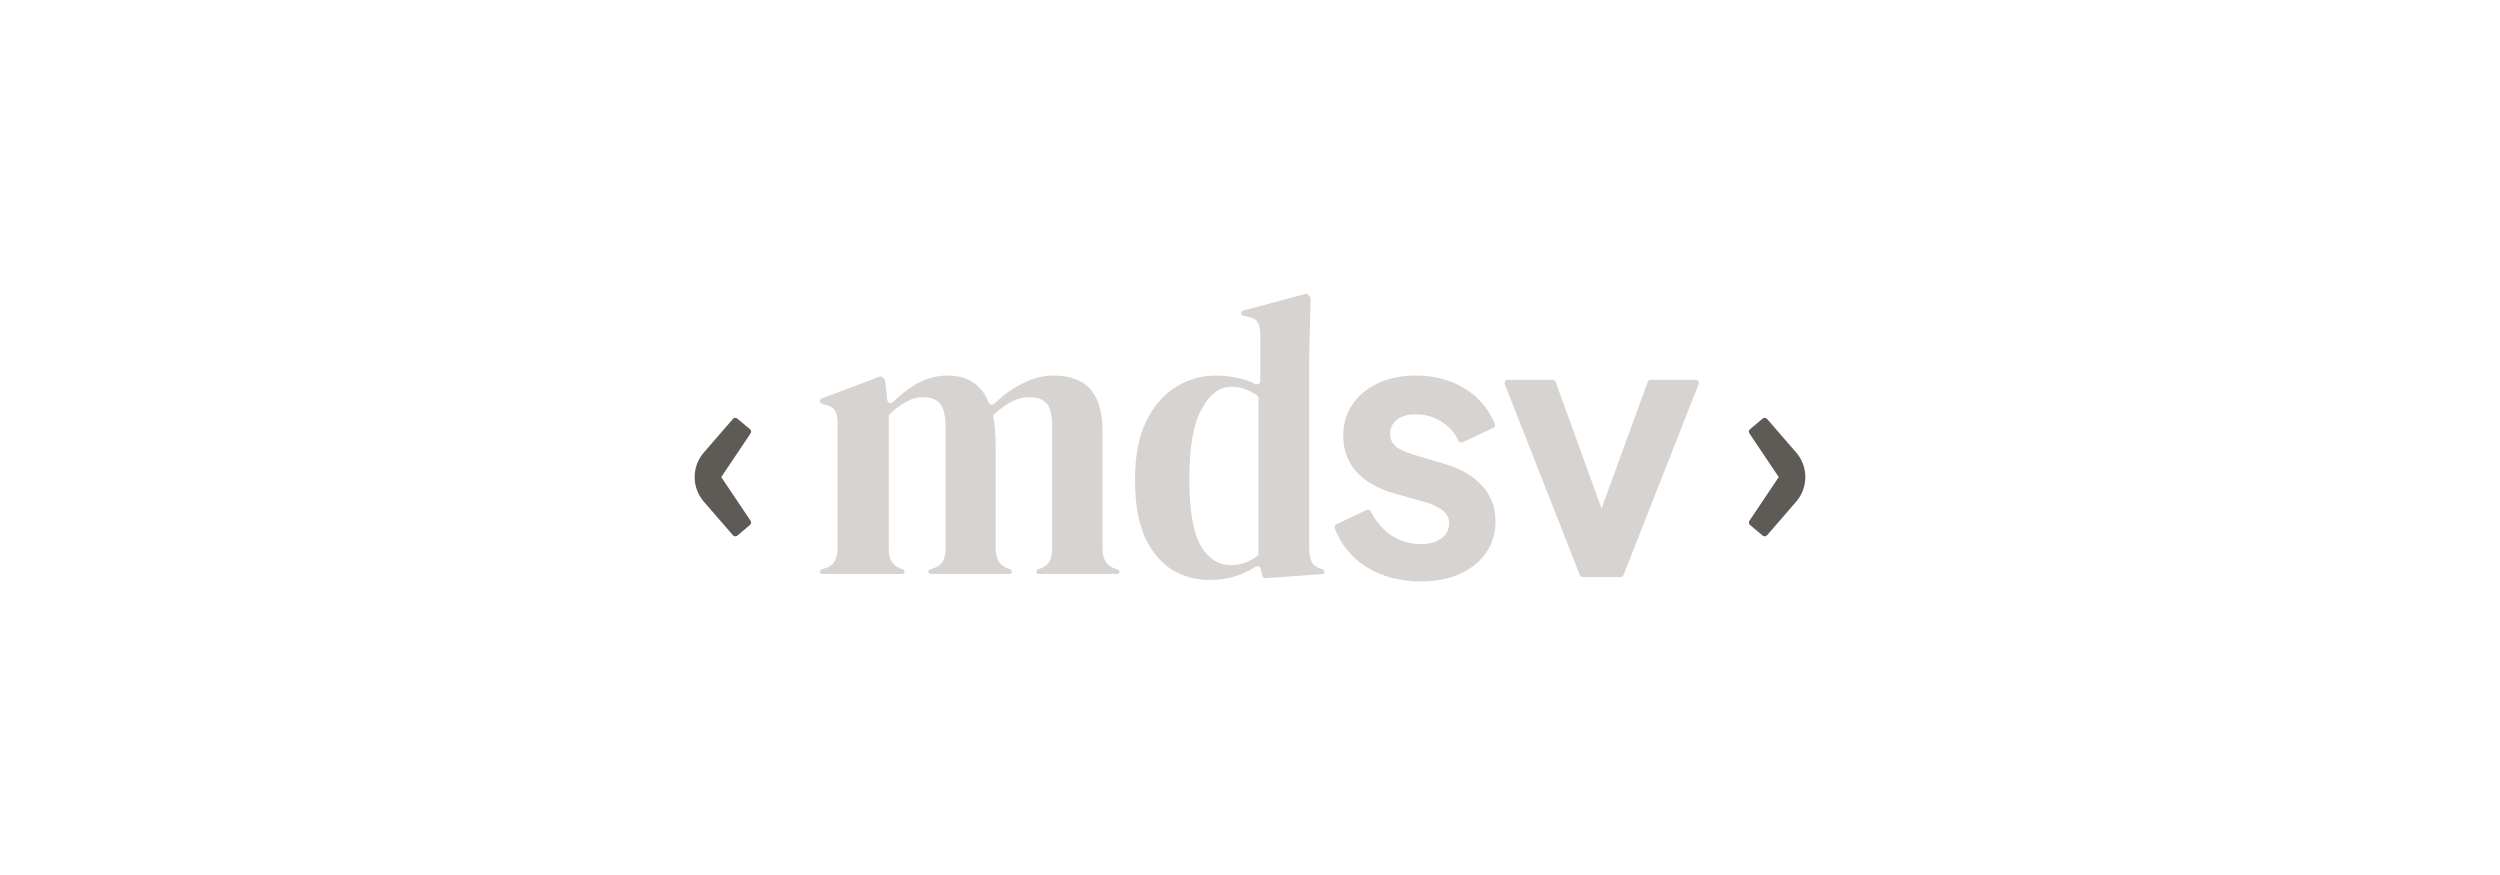
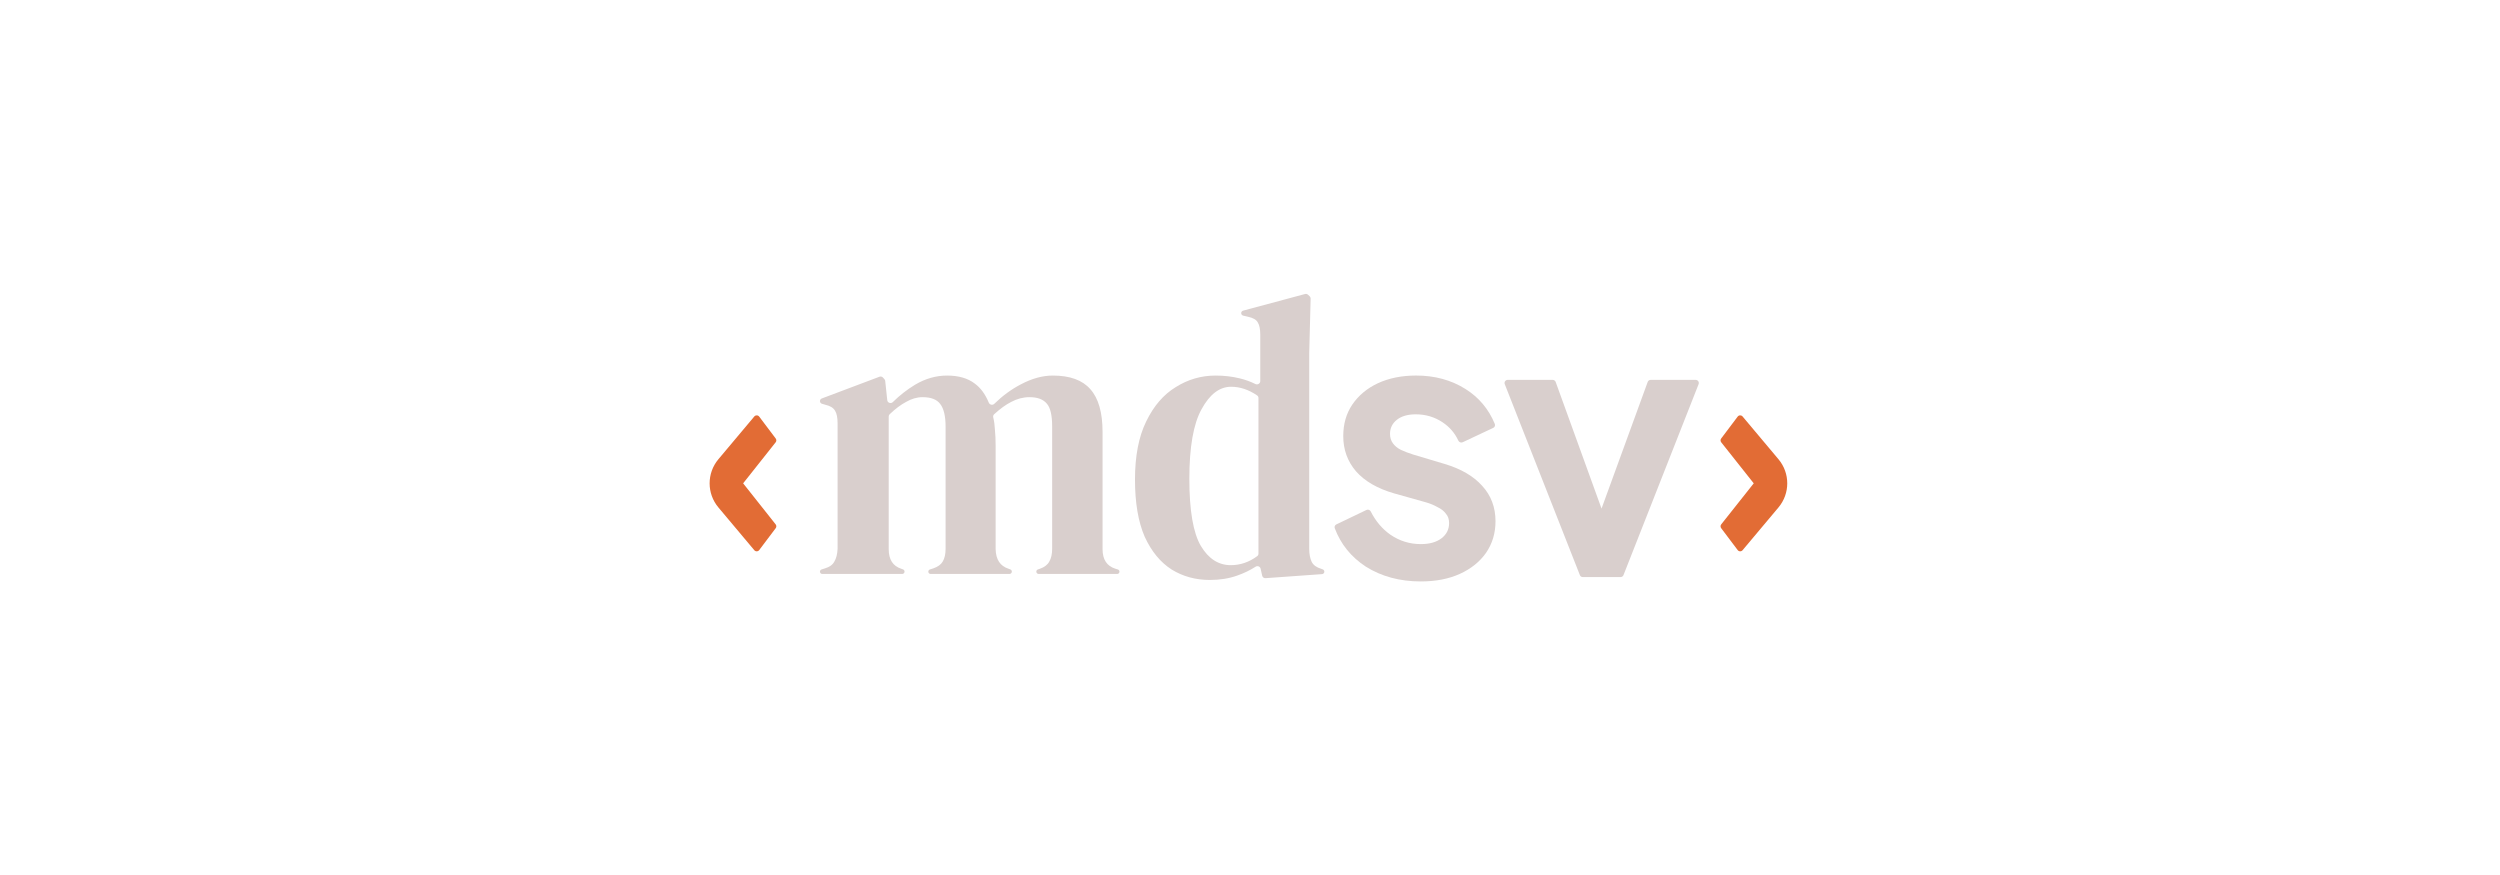
<svg xmlns="http://www.w3.org/2000/svg" width="800" height="280" viewBox="0 0 800 280" fill="none">
-   <path d="M387.157 185.588C382.626 185.588 378.556 184.479 374.946 182.26C371.337 179.956 368.457 176.457 366.306 171.764C364.233 166.985 363.196 160.884 363.196 153.46C363.196 145.951 364.386 139.764 366.767 134.9C369.148 129.951 372.297 126.281 376.213 123.892C380.13 121.417 384.393 120.18 389.001 120.18C391.689 120.18 394.261 120.479 396.719 121.076C398.531 121.516 400.196 122.119 401.716 122.884C402.417 123.237 403.285 122.749 403.285 121.964V107.124C403.285 105.332 403.017 104.009 402.479 103.156C402.018 102.303 400.981 101.705 399.369 101.364L397.813 101C397.442 100.913 397.18 100.582 397.18 100.201V100.201C397.18 99.83 397.429 99.505 397.787 99.409L417.618 94.082C417.947 93.993 418.299 94.079 418.551 94.308L419.075 94.784C419.29 94.98 419.409 95.259 419.402 95.55L418.953 113.012V175.604C418.953 177.311 419.221 178.719 419.759 179.828C420.297 180.852 421.295 181.577 422.754 182.004L423.278 182.198C423.586 182.312 423.791 182.606 423.791 182.936V182.936C423.791 183.348 423.472 183.691 423.06 183.72L404.95 185.015C404.457 185.05 404.012 184.719 403.903 184.237L403.392 181.966C403.233 181.261 402.4 180.949 401.793 181.342C400.031 182.48 398.071 183.426 395.913 184.18C393.301 185.119 390.383 185.588 387.157 185.588ZM393.839 180.852C396.912 180.852 399.741 179.884 402.327 177.947C402.571 177.764 402.709 177.474 402.709 177.169V127.348C402.709 127.026 402.556 126.723 402.29 126.542C399.581 124.69 396.802 123.764 393.954 123.764C390.268 123.764 387.119 126.153 384.508 130.932C381.897 135.625 380.591 143.049 380.591 153.204C380.591 163.359 381.82 170.527 384.277 174.708C386.735 178.804 389.922 180.852 393.839 180.852Z" fill="#D6D3D0" />
-   <path d="M263.124 183.668C262.716 183.668 262.385 183.337 262.385 182.929V182.929C262.385 182.607 262.594 182.322 262.901 182.224L263.998 181.876C265.457 181.449 266.455 180.724 266.993 179.7C267.607 178.676 267.953 177.311 268.03 175.604V135.54C268.03 133.663 267.761 132.297 267.223 131.444C266.686 130.505 265.649 129.865 264.113 129.524L263.022 129.201C262.644 129.089 262.385 128.742 262.385 128.348V128.348C262.385 127.977 262.614 127.646 262.961 127.515L281.445 120.549C281.831 120.404 282.266 120.51 282.541 120.816L283.019 121.347C283.16 121.504 283.248 121.701 283.27 121.911L283.921 128.06C284.013 128.921 285.091 129.277 285.706 128.667C287.848 126.545 290.212 124.698 292.798 123.124C296.1 121.161 299.518 120.18 303.051 120.18C306.737 120.18 309.694 121.033 311.921 122.74C313.8 124.108 315.297 126.145 316.411 128.85C316.699 129.55 317.623 129.756 318.165 129.228C320.824 126.633 323.658 124.556 326.667 122.996C330.199 121.119 333.617 120.18 336.919 120.18C342.372 120.18 346.366 121.631 348.9 124.532C351.511 127.433 352.817 131.999 352.817 138.228V175.732C352.817 179.06 354.199 181.151 356.964 182.004L357.71 182.23C358.02 182.324 358.231 182.609 358.231 182.933V182.933C358.231 183.339 357.902 183.668 357.497 183.668H332.364C331.953 183.668 331.62 183.335 331.62 182.924V182.924C331.62 182.604 331.825 182.32 332.129 182.218L332.772 182.004C334.231 181.492 335.23 180.724 335.767 179.7C336.382 178.676 336.689 177.311 336.689 175.604V136.436C336.689 132.852 336.113 130.42 334.961 129.14C333.809 127.775 331.966 127.092 329.431 127.092C327.435 127.092 325.476 127.604 323.556 128.628C321.845 129.5 320.033 130.813 318.123 132.568C317.849 132.819 317.746 133.203 317.834 133.564C318.127 134.768 318.306 136.067 318.372 137.46C318.526 139.081 318.603 140.788 318.603 142.58V175.732C318.679 179.06 320.062 181.151 322.75 182.004L323.294 182.206C323.59 182.315 323.787 182.598 323.787 182.913V182.913C323.787 183.33 323.449 183.668 323.032 183.668H297.799C297.391 183.668 297.06 183.337 297.06 182.929V182.929C297.06 182.607 297.269 182.322 297.576 182.224L298.673 181.876C300.132 181.364 301.131 180.639 301.668 179.7C302.283 178.676 302.59 177.311 302.59 175.604V136.564C302.59 133.151 302.014 130.719 300.862 129.268C299.787 127.817 297.905 127.092 295.217 127.092C293.451 127.092 291.684 127.604 289.918 128.628C288.244 129.517 286.502 130.828 284.691 132.559C284.496 132.745 284.388 133.004 284.388 133.273V175.732C284.388 179.06 285.732 181.151 288.42 182.004L288.964 182.206C289.26 182.315 289.457 182.598 289.457 182.913V182.913C289.457 183.33 289.119 183.668 288.702 183.668H263.124Z" fill="#D6D3D0" />
-   <path d="M506.491 184.668C506.08 184.668 505.711 184.417 505.561 184.034L481.523 122.93C481.265 122.274 481.749 121.564 482.454 121.564H496.873C497.294 121.564 497.67 121.828 497.813 122.223L515.069 169.871C515.305 170.523 514.822 171.212 514.128 171.212H510.835C510.141 171.212 509.658 170.522 509.895 169.87L527.262 122.222C527.406 121.827 527.782 121.564 528.202 121.564H542.622C543.327 121.564 543.811 122.274 543.553 122.93L519.515 184.034C519.365 184.417 518.996 184.668 518.585 184.668H506.491Z" fill="#D6D3D0" />
-   <path d="M454.665 186.06C447.937 186.06 442.06 184.475 437.033 181.304C432.337 178.222 429.033 174.131 427.122 169.031C426.945 168.557 427.168 168.032 427.623 167.813L437.274 163.185C437.779 162.943 438.382 163.163 438.635 163.663C440.215 166.784 442.311 169.262 444.921 171.096C447.86 173.107 451.108 174.112 454.665 174.112C457.449 174.112 459.653 173.493 461.277 172.256C462.901 171.019 463.713 169.395 463.713 167.384C463.713 166.147 463.365 165.141 462.669 164.368C462.05 163.517 461.161 162.821 460.001 162.28C458.918 161.661 457.72 161.159 456.405 160.772L446.081 157.872C440.745 156.325 436.685 153.967 433.901 150.796C431.194 147.625 429.841 143.875 429.841 139.544C429.841 135.677 430.808 132.313 432.741 129.452C434.752 126.513 437.497 124.232 440.977 122.608C444.534 120.984 448.594 120.172 453.157 120.172C459.112 120.172 464.37 121.603 468.933 124.464C473.241 127.165 476.377 130.901 478.341 135.67C478.539 136.152 478.314 136.698 477.843 136.92L468.055 141.52C467.528 141.768 466.904 141.512 466.659 140.983C465.551 138.584 463.873 136.635 461.625 135.136C459.073 133.435 456.212 132.584 453.041 132.584C450.489 132.584 448.478 133.164 447.009 134.324C445.54 135.484 444.805 136.992 444.805 138.848C444.805 140.008 445.114 141.013 445.733 141.864C446.352 142.715 447.202 143.411 448.285 143.952C449.445 144.493 450.76 144.996 452.229 145.46L462.321 148.476C467.502 150.023 471.485 152.343 474.269 155.436C477.13 158.529 478.561 162.319 478.561 166.804C478.561 170.593 477.556 173.957 475.545 176.896C473.534 179.757 470.75 182 467.193 183.624C463.636 185.248 459.46 186.06 454.665 186.06Z" fill="#D6D3D0" />
-   <path fill-rule="evenodd" clip-rule="evenodd" d="M230.805 152.668L240.19 166.657C240.474 167.08 240.393 167.65 240.003 167.979L235.94 171.395C235.522 171.747 234.899 171.697 234.541 171.284L225.219 160.526C221.312 156.016 221.312 149.32 225.219 144.81L234.541 134.052C234.899 133.639 235.522 133.589 235.94 133.941L240.003 137.357C240.393 137.686 240.474 138.256 240.19 138.679L230.805 152.668Z" fill="#5E5B57" />
-   <path fill-rule="evenodd" clip-rule="evenodd" d="M569.195 152.668L559.811 166.657C559.526 167.08 559.607 167.65 559.997 167.979L564.06 171.395C564.478 171.747 565.101 171.697 565.459 171.284L574.781 160.526C578.688 156.016 578.688 149.32 574.781 144.81L565.459 134.052C565.101 133.639 564.478 133.589 564.06 133.941L559.997 137.357C559.607 137.686 559.526 138.256 559.811 138.679L569.195 152.668Z" fill="#5E5B57" />
+   <path d="M387.157 185.588C382.626 185.588 378.556 184.479 374.946 182.26C371.337 179.956 368.457 176.457 366.306 171.764C364.233 166.985 363.196 160.884 363.196 153.46C363.196 145.951 364.386 139.764 366.767 134.9C369.148 129.951 372.297 126.281 376.213 123.892C380.13 121.417 384.393 120.18 389.001 120.18C391.689 120.18 394.261 120.479 396.719 121.076C398.531 121.516 400.196 122.119 401.716 122.884C402.417 123.237 403.285 122.749 403.285 121.964V107.124C403.285 105.332 403.017 104.009 402.479 103.156C402.018 102.303 400.981 101.705 399.369 101.364L397.813 101C397.442 100.913 397.18 100.582 397.18 100.201V100.201C397.18 99.83 397.429 99.505 397.787 99.409L417.618 94.082C417.947 93.993 418.299 94.079 418.551 94.308L419.075 94.784C419.29 94.98 419.409 95.259 419.402 95.55L418.953 113.012V175.604C418.953 177.311 419.221 178.719 419.759 179.828C420.297 180.852 421.295 181.577 422.754 182.004L423.278 182.198C423.586 182.312 423.791 182.606 423.791 182.936V182.936C423.791 183.348 423.472 183.691 423.06 183.72L404.95 185.015C404.457 185.05 404.012 184.719 403.903 184.237L403.392 181.966C403.233 181.261 402.4 180.949 401.793 181.342C400.031 182.48 398.071 183.426 395.913 184.18C393.301 185.119 390.383 185.588 387.157 185.588ZM393.839 180.852C396.912 180.852 399.741 179.884 402.327 177.947C402.571 177.764 402.709 177.474 402.709 177.169V127.348C402.709 127.026 402.556 126.723 402.29 126.542C399.581 124.69 396.802 123.764 393.954 123.764C390.268 123.764 387.119 126.153 384.508 130.932C381.897 135.625 380.591 143.049 380.591 153.204C380.591 163.359 381.82 170.527 384.277 174.708C386.735 178.804 389.922 180.852 393.839 180.852Z" fill="#D9CFCD" />
+   <path d="M263.124 183.668C262.716 183.668 262.385 183.337 262.385 182.929V182.929C262.385 182.607 262.594 182.322 262.901 182.224L263.998 181.876C265.457 181.449 266.455 180.724 266.993 179.7C267.607 178.676 267.953 177.311 268.03 175.604V135.54C268.03 133.663 267.761 132.297 267.223 131.444C266.686 130.505 265.649 129.865 264.113 129.524L263.022 129.201C262.644 129.089 262.385 128.742 262.385 128.348V128.348C262.385 127.977 262.614 127.646 262.961 127.515L281.445 120.549C281.831 120.404 282.266 120.51 282.541 120.816L283.019 121.347C283.16 121.504 283.248 121.701 283.27 121.911L283.921 128.06C284.013 128.921 285.091 129.277 285.706 128.667C287.848 126.545 290.212 124.698 292.798 123.124C296.1 121.161 299.518 120.18 303.051 120.18C306.737 120.18 309.694 121.033 311.921 122.74C313.8 124.108 315.297 126.145 316.411 128.85C316.699 129.55 317.623 129.756 318.165 129.228C320.824 126.633 323.658 124.556 326.667 122.996C330.199 121.119 333.617 120.18 336.919 120.18C342.372 120.18 346.366 121.631 348.9 124.532C351.511 127.433 352.817 131.999 352.817 138.228V175.732C352.817 179.06 354.199 181.151 356.964 182.004L357.71 182.23C358.02 182.324 358.231 182.609 358.231 182.933V182.933C358.231 183.339 357.902 183.668 357.497 183.668H332.364C331.953 183.668 331.62 183.335 331.62 182.924V182.924C331.62 182.604 331.825 182.32 332.129 182.218L332.772 182.004C334.231 181.492 335.23 180.724 335.767 179.7C336.382 178.676 336.689 177.311 336.689 175.604V136.436C336.689 132.852 336.113 130.42 334.961 129.14C333.809 127.775 331.966 127.092 329.431 127.092C327.435 127.092 325.476 127.604 323.556 128.628C321.845 129.5 320.033 130.813 318.123 132.568C317.849 132.819 317.746 133.203 317.834 133.564C318.127 134.768 318.306 136.067 318.372 137.46C318.526 139.081 318.603 140.788 318.603 142.58V175.732C318.679 179.06 320.062 181.151 322.75 182.004L323.294 182.206C323.59 182.315 323.787 182.598 323.787 182.913V182.913C323.787 183.33 323.449 183.668 323.032 183.668H297.799C297.391 183.668 297.06 183.337 297.06 182.929V182.929C297.06 182.607 297.269 182.322 297.576 182.224L298.673 181.876C300.132 181.364 301.131 180.639 301.668 179.7C302.283 178.676 302.59 177.311 302.59 175.604V136.564C302.59 133.151 302.014 130.719 300.862 129.268C299.787 127.817 297.905 127.092 295.217 127.092C293.451 127.092 291.684 127.604 289.918 128.628C288.244 129.517 286.502 130.828 284.691 132.559C284.496 132.745 284.388 133.004 284.388 133.273V175.732C284.388 179.06 285.732 181.151 288.42 182.004L288.964 182.206C289.26 182.315 289.457 182.598 289.457 182.913V182.913C289.457 183.33 289.119 183.668 288.702 183.668H263.124Z" fill="#D9CFCD" />
+   <path d="M506.491 184.668C506.08 184.668 505.711 184.417 505.561 184.034L481.523 122.93C481.265 122.274 481.749 121.564 482.454 121.564H496.873C497.294 121.564 497.67 121.828 497.813 122.223L515.069 169.871C515.305 170.523 514.822 171.212 514.128 171.212H510.835C510.141 171.212 509.658 170.522 509.895 169.87L527.262 122.222C527.406 121.827 527.782 121.564 528.202 121.564H542.622C543.327 121.564 543.811 122.274 543.553 122.93L519.515 184.034C519.365 184.417 518.996 184.668 518.585 184.668H506.491Z" fill="#D9CFCD" />
+   <path d="M454.665 186.06C447.937 186.06 442.06 184.475 437.033 181.304C432.337 178.222 429.033 174.131 427.122 169.031C426.945 168.557 427.168 168.032 427.623 167.813L437.274 163.185C437.779 162.943 438.382 163.163 438.635 163.663C440.215 166.784 442.311 169.262 444.921 171.096C447.86 173.107 451.108 174.112 454.665 174.112C457.449 174.112 459.653 173.493 461.277 172.256C462.901 171.019 463.713 169.395 463.713 167.384C463.713 166.147 463.365 165.141 462.669 164.368C462.05 163.517 461.161 162.821 460.001 162.28C458.918 161.661 457.72 161.159 456.405 160.772L446.081 157.872C440.745 156.325 436.685 153.967 433.901 150.796C431.194 147.625 429.841 143.875 429.841 139.544C429.841 135.677 430.808 132.313 432.741 129.452C434.752 126.513 437.497 124.232 440.977 122.608C444.534 120.984 448.594 120.172 453.157 120.172C459.112 120.172 464.37 121.603 468.933 124.464C473.241 127.165 476.377 130.901 478.341 135.67C478.539 136.152 478.314 136.698 477.843 136.92L468.055 141.52C467.528 141.768 466.904 141.512 466.659 140.983C465.551 138.584 463.873 136.635 461.625 135.136C459.073 133.435 456.212 132.584 453.041 132.584C450.489 132.584 448.478 133.164 447.009 134.324C445.54 135.484 444.805 136.992 444.805 138.848C444.805 140.008 445.114 141.013 445.733 141.864C446.352 142.715 447.202 143.411 448.285 143.952C449.445 144.493 450.76 144.996 452.229 145.46L462.321 148.476C467.502 150.023 471.485 152.343 474.269 155.436C477.13 158.529 478.561 162.319 478.561 166.804C478.561 170.593 477.556 173.957 475.545 176.896C473.534 179.757 470.75 182 467.193 183.624C463.636 185.248 459.46 186.06 454.665 186.06Z" fill="#D9CFCD" />
+   <path fill-rule="evenodd" clip-rule="evenodd" d="M561.195 154.668L550.791 167.796C550.508 168.153 550.502 168.655 550.776 169.019L556.058 176.026C556.445 176.539 557.209 176.559 557.622 176.067L569.11 162.384C572.857 157.922 572.857 151.414 569.11 146.952L557.622 133.269C557.209 132.777 556.445 132.797 556.058 133.31L550.776 140.317C550.502 140.681 550.508 141.183 550.791 141.54L561.195 154.668Z" fill="#E26C35" />
+   <path fill-rule="evenodd" clip-rule="evenodd" d="M237.805 154.668L248.209 167.796C248.492 168.153 248.498 168.655 248.224 169.019L242.942 176.026C242.555 176.539 241.791 176.559 241.378 176.067L229.89 162.384C226.144 157.922 226.144 151.414 229.89 146.952L241.378 133.269C241.791 132.777 242.555 132.797 242.942 133.31L248.224 140.317C248.498 140.681 248.492 141.183 248.209 141.54L237.805 154.668Z" fill="#E26C35" />
</svg>
